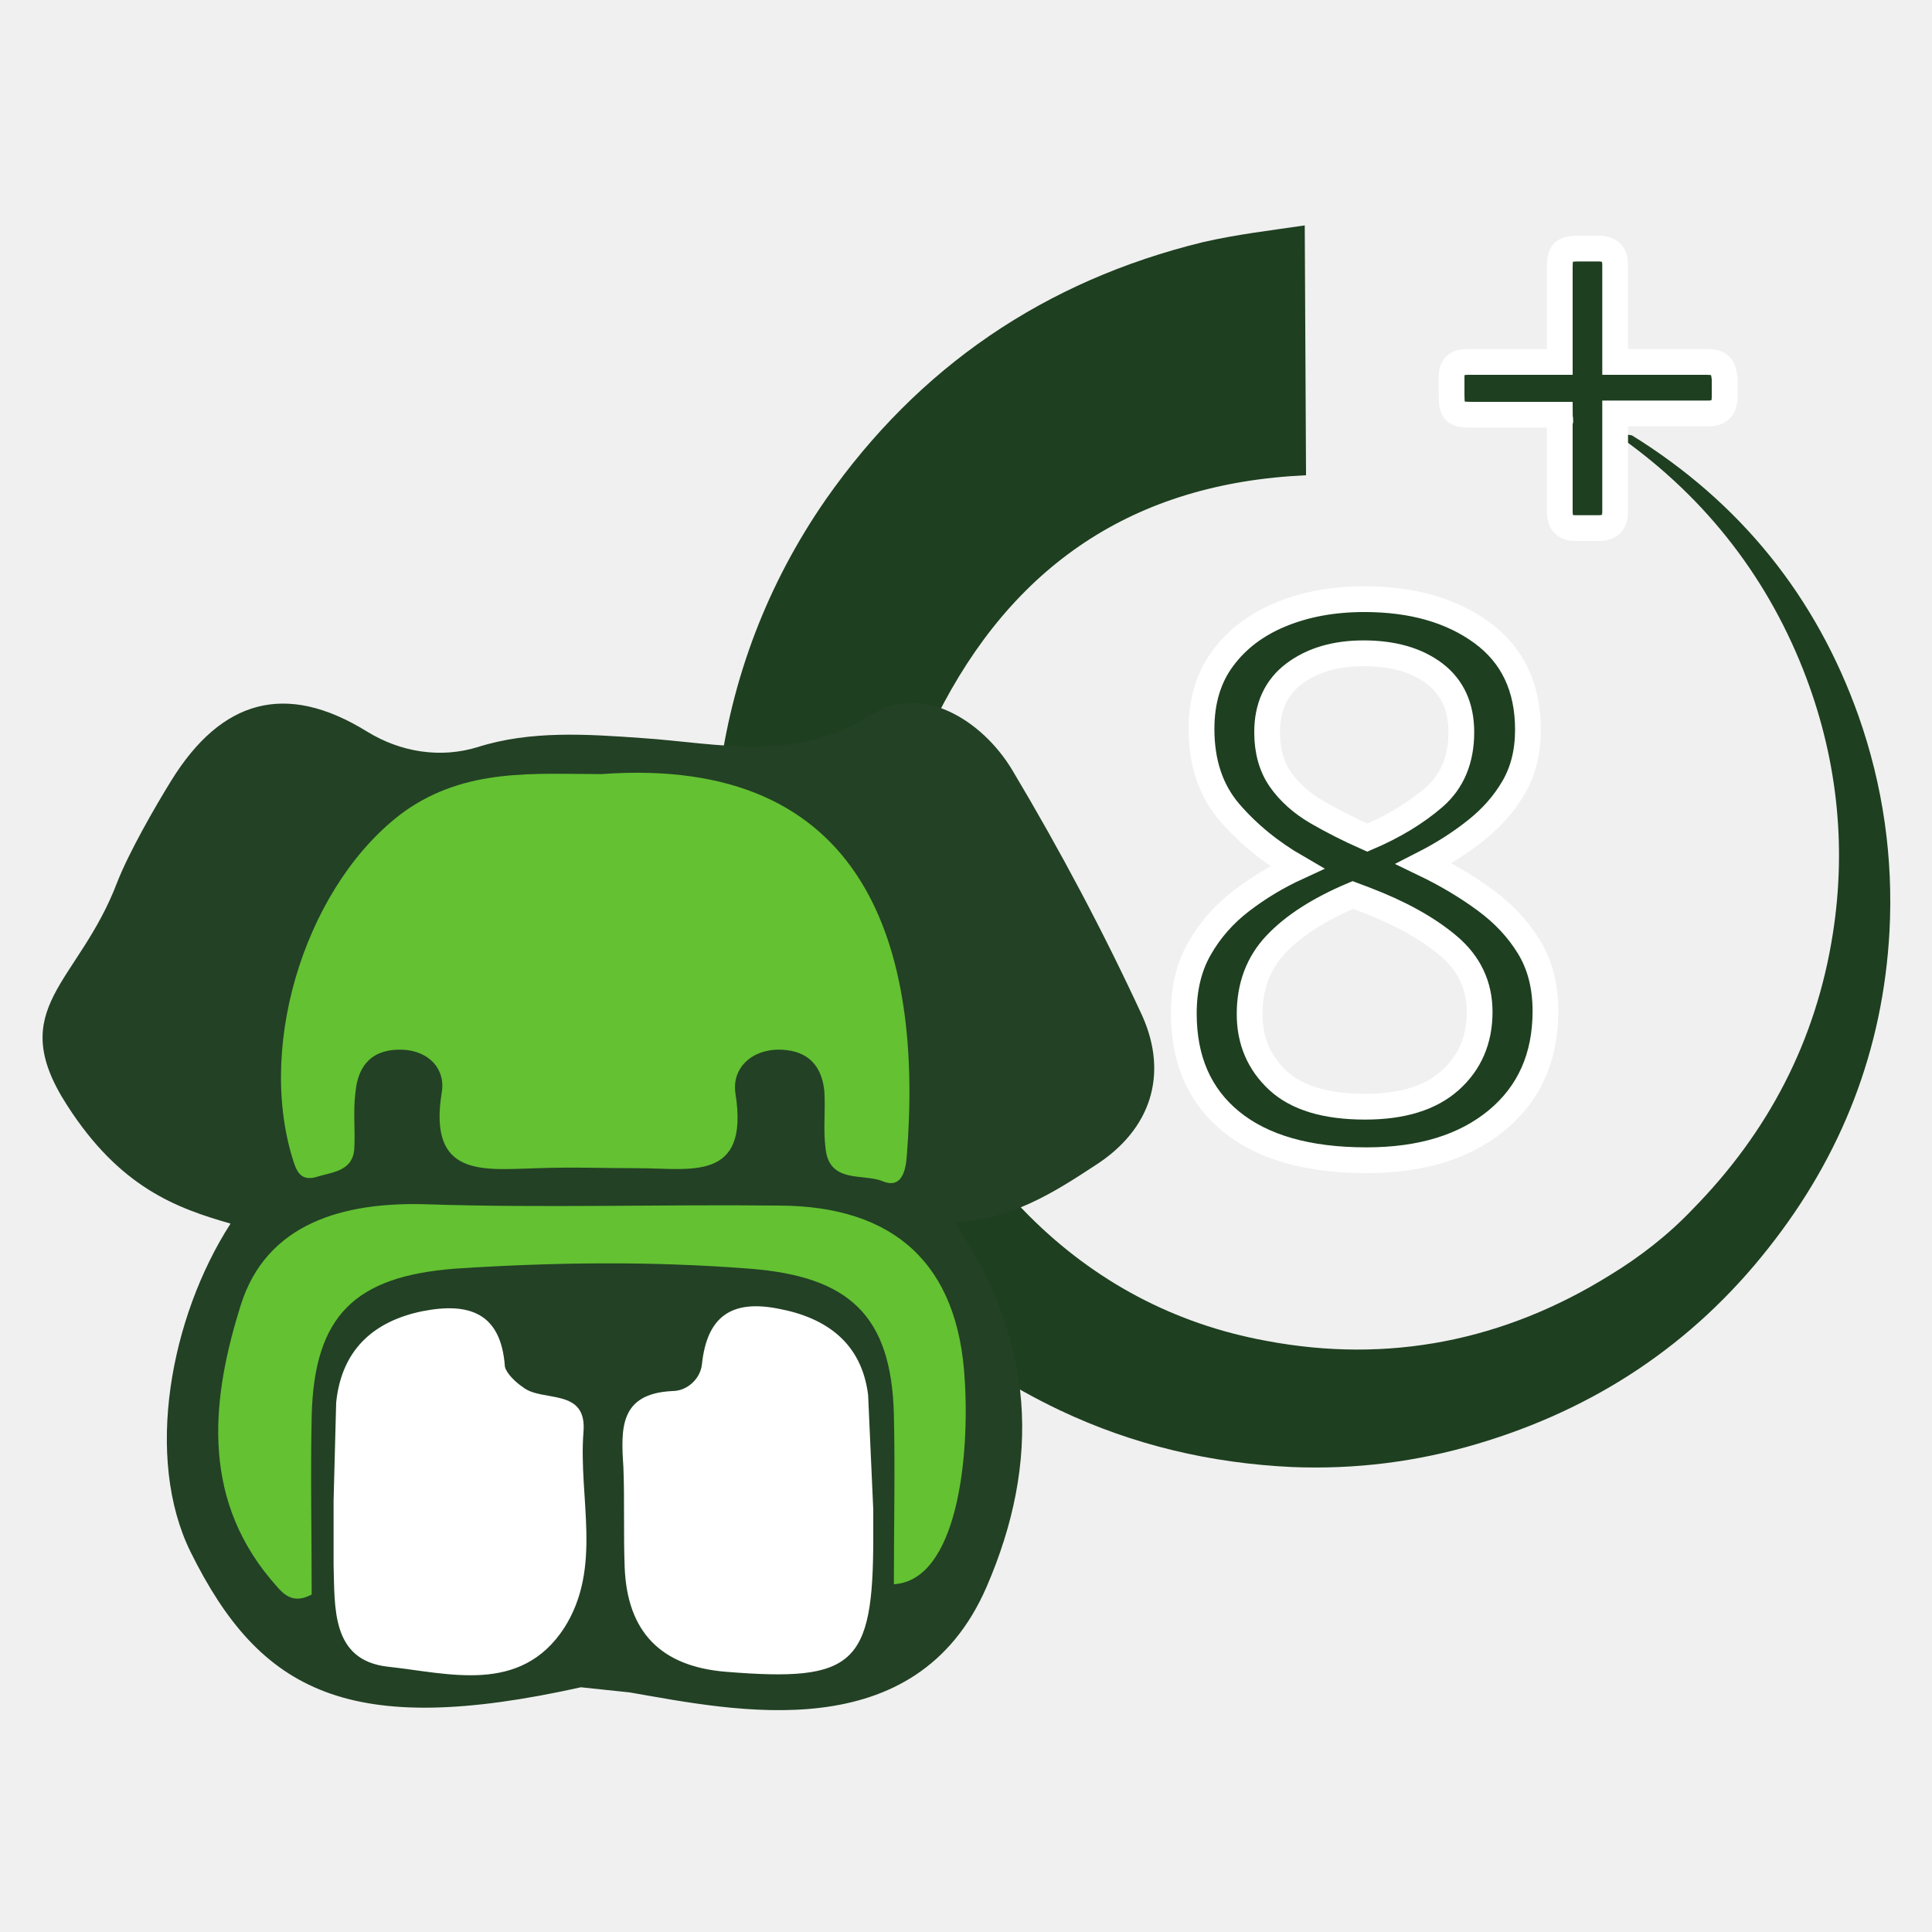
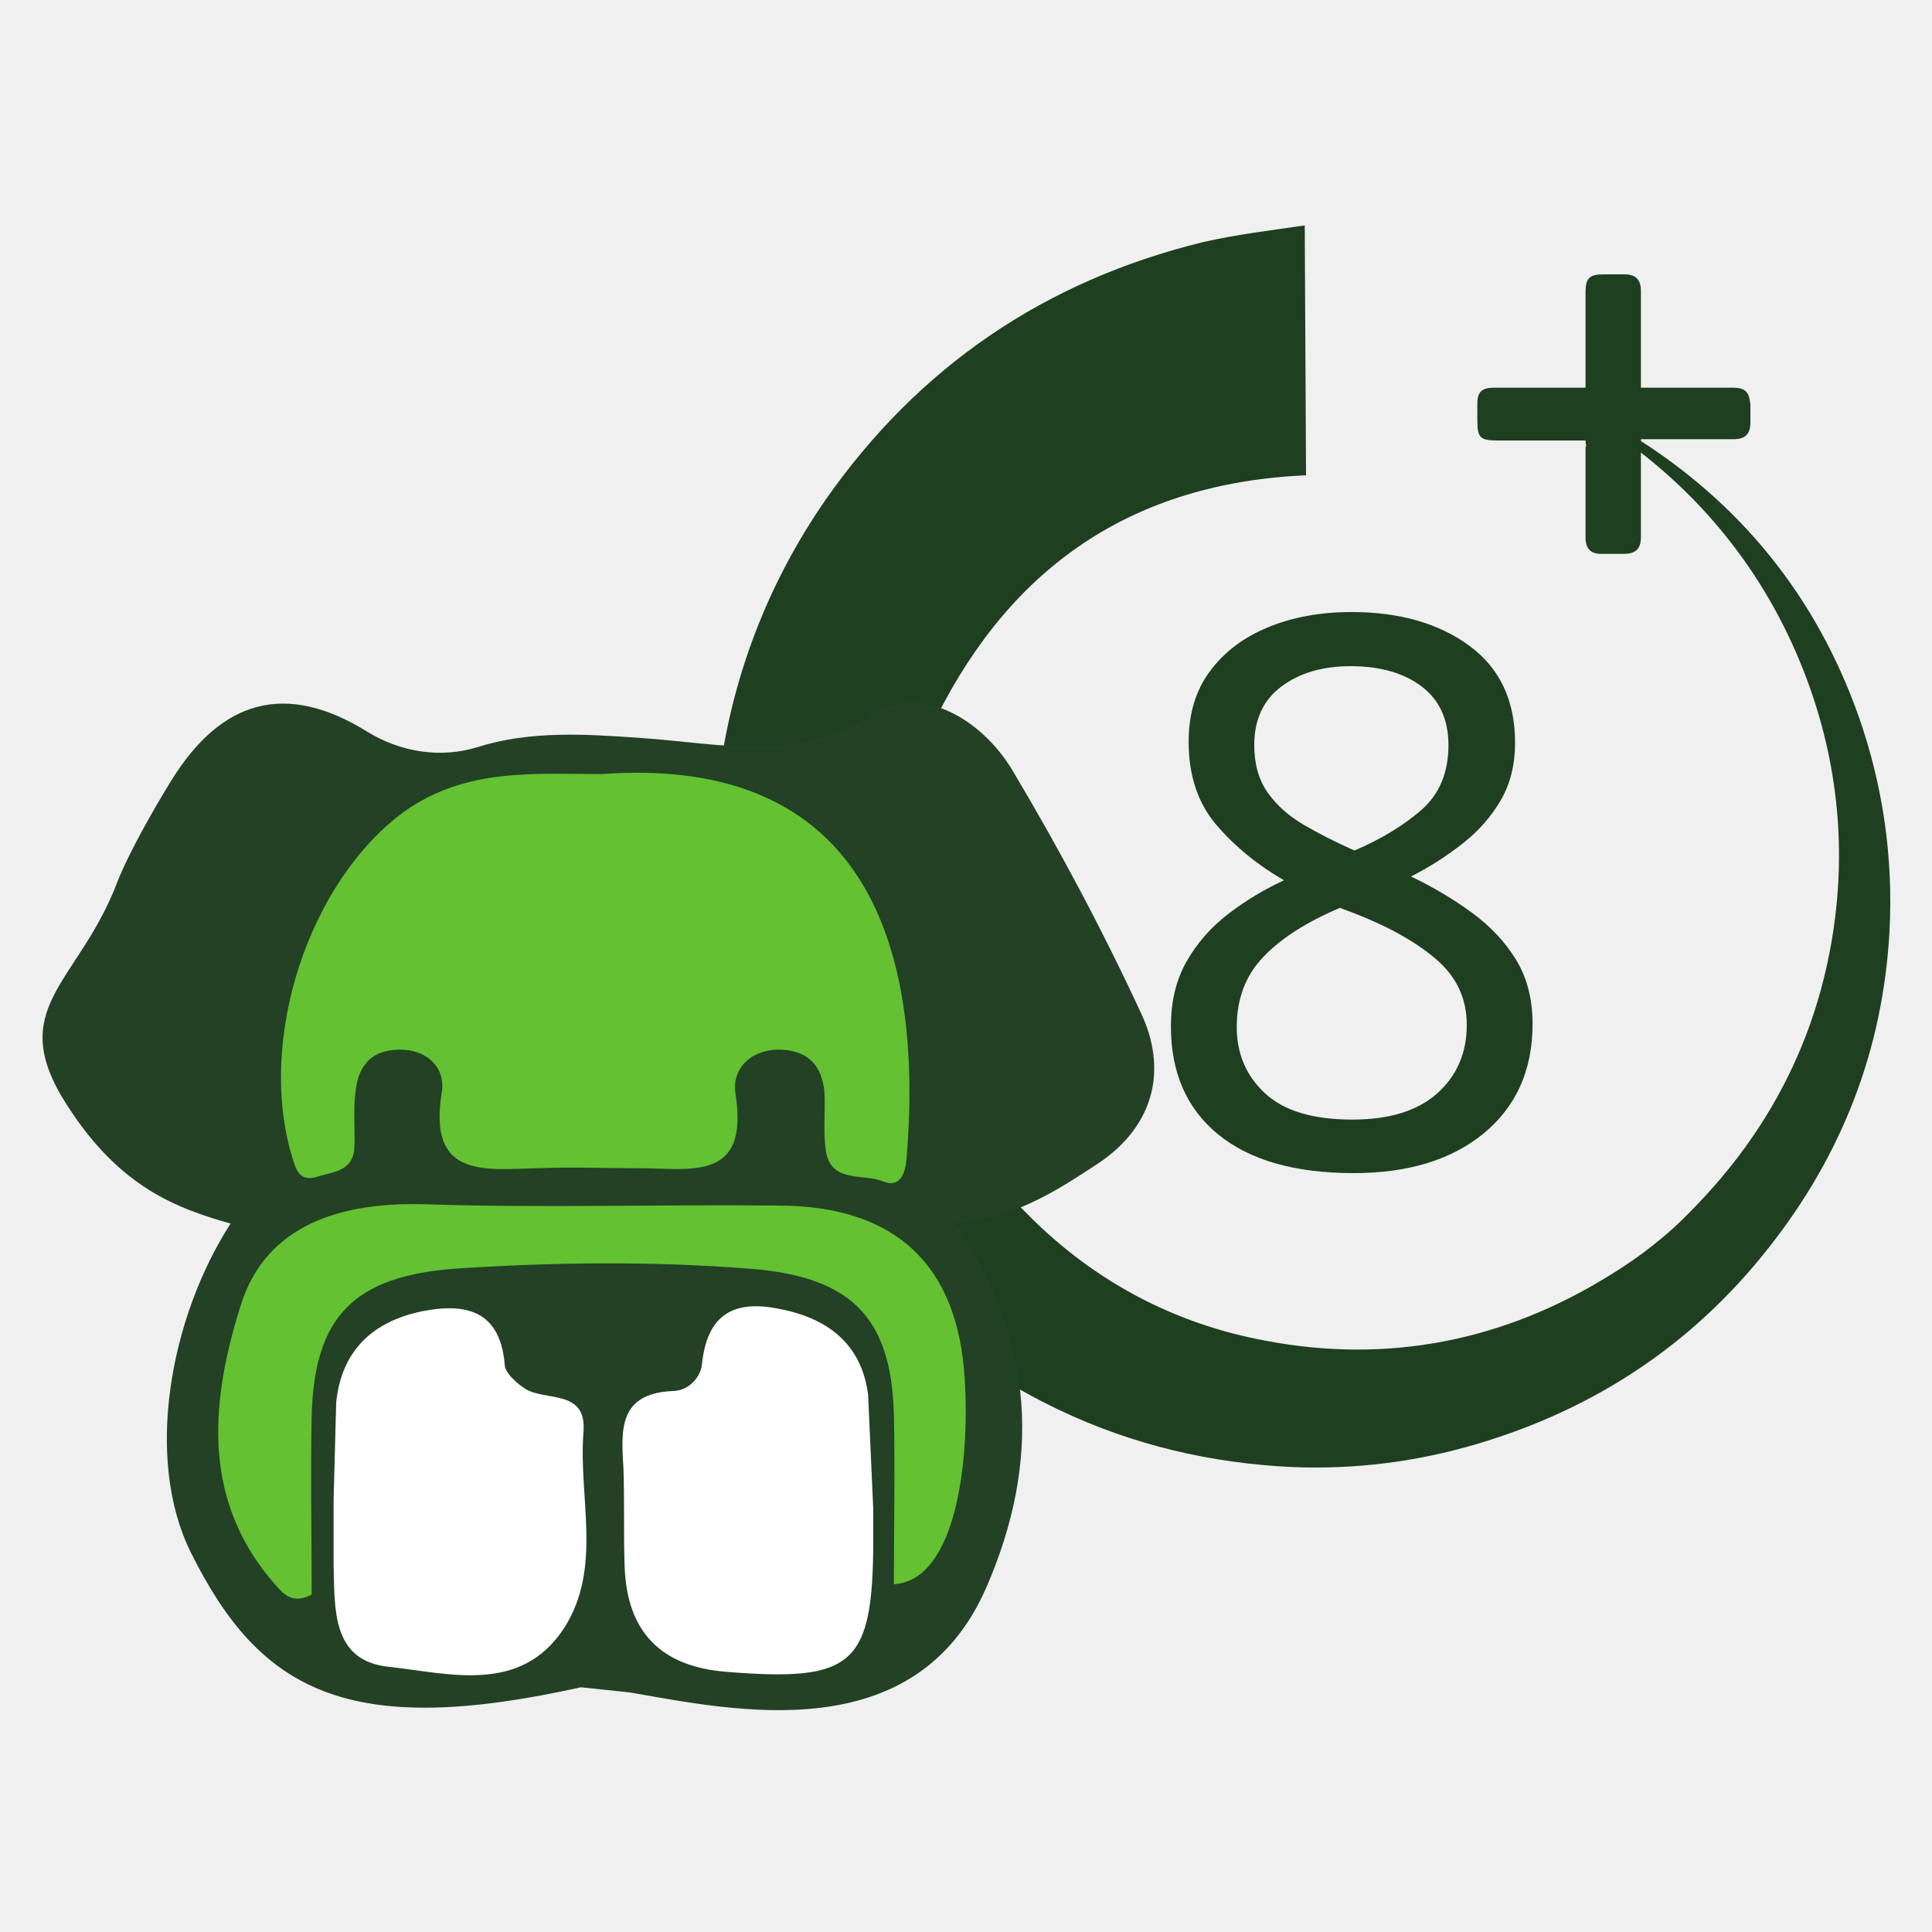
- <svg xmlns="http://www.w3.org/2000/svg" xmlns:xlink="http://www.w3.org/1999/xlink" version="1.1" id="Layer_1" x="0px" y="0px" viewBox="0 0 150 150" style="enable-background:new 0 0 150 150;" xml:space="preserve">
+ <svg xmlns="http://www.w3.org/2000/svg" version="1.1" id="Layer_1" x="0px" y="0px" viewBox="0 0 150 150" style="enable-background:new 0 0 150 150;" xml:space="preserve">
  <style type="text/css">
	.st0{fill:#63C132;}
	.st1{display:none;}
	.st2{display:inline;fill:#63C132;}
	.st3{display:inline;}
	.st4{fill:#1E3F20;}
	.st5{fill:#FFFFFF;}
	.st6{display:inline;fill:#FFFFFF;}
	.st7{display:inline;fill:#1E3F20;}
	.st8{fill:#1E3F20;stroke:#1E3F20;stroke-width:0.75;stroke-miterlimit:10;}
	.st9{fill:#63C035;}
	.st10{display:none;fill:#FFFFFF;}
	.st11{display:none;fill:#63C132;}
	.st12{display:none;fill:#234125;}
	.st13{fill:none;}
	.st14{opacity:0.15;fill:#1E3F20;enable-background:new    ;}
	.st15{opacity:0.7;fill:none;stroke:#FFFFFF;stroke-width:5;stroke-miterlimit:10;enable-background:new    ;}
	.st16{opacity:0.7;}
	.st17{fill:#DB4A39;}
	.st18{fill:#3B5998;}
	.st19{fill:none;stroke:#FFFFFF;stroke-width:7.5;stroke-miterlimit:10;}
	.st20{fill:#234125;}
	.st21{fill:none;stroke:#1E3F20;stroke-width:7.5;stroke-miterlimit:10;}
	.st22{fill:none;stroke:#1E3F20;stroke-width:5.5;stroke-miterlimit:10;}
	.st23{fill:#1A1A1A;}
	.st24{opacity:0.2;fill:#1E3F20;enable-background:new    ;}
	.st25{fill:none;stroke:#1E3F20;stroke-width:4;stroke-miterlimit:10;}
	.st26{fill:none;stroke:#1E3F20;stroke-width:6;stroke-miterlimit:10;}
	.st27{display:none;opacity:0.2;fill:#1E3F20;enable-background:new    ;}
	.st28{fill:#1E3F20;stroke:#1E3F20;stroke-miterlimit:10;}
	.st29{fill-rule:evenodd;clip-rule:evenodd;fill:#1E3F20;}
	.st30{display:none;fill:#1E3F20;}
	.st31{opacity:0.2;fill:#FFFFFF;enable-background:new    ;}
	.st32{fill-rule:evenodd;clip-rule:evenodd;fill:#FFFFFF;}
	.st33{opacity:0.5;fill:#1E3F20;enable-background:new    ;}
	.st34{opacity:0.95;fill:#1E3F20;enable-background:new    ;}
	.st35{fill:#63C132;stroke:#1E3F20;stroke-width:4;stroke-miterlimit:10;}
	.st36{fill-rule:evenodd;clip-rule:evenodd;fill:#FFFFFF;stroke:#1E3F20;stroke-width:4;stroke-miterlimit:10;}
	.st37{fill:#63C132;stroke:#1E3F20;stroke-width:3.5;stroke-miterlimit:10;}
	.st38{fill:#63C132;stroke:#1E3F20;stroke-width:5;stroke-miterlimit:10;}
	.st39{fill:#FFFFFF;stroke:#1E3F20;stroke-miterlimit:10;}
	.st40{opacity:0.75;fill:#FFFFFF;enable-background:new    ;}
	.st41{fill:#FFFFFF;stroke:#1E3F20;stroke-width:0.75;stroke-miterlimit:10;}
	.st42{fill:#FFFFFF;stroke:#1A1A1A;stroke-width:0.75;stroke-miterlimit:10;}
	.st43{clip-path:url(#SVGID_2_);fill:#FFFFFF;}
	.st44{display:none;fill:#006837;}
	.st45{opacity:0.75;}
	.st46{fill:none;stroke:#234125;stroke-width:4;stroke-miterlimit:10;}
	.st47{fill:none;stroke:#234125;stroke-width:3;stroke-miterlimit:10;}
	.st48{fill-rule:evenodd;clip-rule:evenodd;fill:#63C132;}
	.st49{fill:none;stroke:#1E3F20;stroke-width:5;stroke-miterlimit:10;}
	.st50{fill:#63C132;stroke:#1E3F20;stroke-width:2;stroke-miterlimit:10;}
	.st51{fill:#1E3F20;stroke:#1E3F20;stroke-width:2;stroke-miterlimit:10;}
	.st52{fill:#63C132;stroke:#1E3F20;stroke-width:3;stroke-miterlimit:10;}
	.st53{fill:#63C132;stroke:#1E3F20;stroke-miterlimit:10;}
	.st54{display:none;fill:#63C132;stroke:#1E3F20;stroke-width:2;stroke-miterlimit:10;}
	.st55{fill:#63C132;stroke:#FFFFFF;stroke-width:0.75;stroke-miterlimit:10;}
	.st56{fill:#63C132;stroke:#FFFFFF;stroke-width:0.5;stroke-miterlimit:10;}
- 	.st57{fill:#1E3F20;stroke:#FFFFFF;stroke-width:2;stroke-miterlimit:10;}
- 	.st58{font-family:'Nunito-Bold';}
- 	.st59{font-size:59.356px;}
- 	.st60{fill:none;stroke:#FFFFFF;stroke-width:2;stroke-miterlimit:10;}
- 	.st61{display:inline;fill-rule:evenodd;clip-rule:evenodd;fill:#1E3F20;}
- 	.st62{display:inline;fill-rule:evenodd;clip-rule:evenodd;fill:#FFFFFF;}
- 	.st63{fill:#63C132;stroke:#1E3F20;stroke-width:5;stroke-linecap:round;stroke-linejoin:round;stroke-miterlimit:10;}
- 	.st64{fill:none;stroke:#000000;stroke-width:5;stroke-miterlimit:10;}
- 	.st65{clip-path:url(#SVGID_4_);fill:#63C132;}
- 	.st66{clip-path:url(#SVGID_6_);fill:#1E3F20;}
- 	.st67{clip-path:url(#SVGID_8_);fill:#63C132;}
- 	.st68{clip-path:url(#SVGID_10_);fill:#1E3F20;}
- 	.st69{clip-path:url(#SVGID_12_);fill:#63C132;}
- 	.st70{clip-path:url(#SVGID_14_);fill:#63C132;}
- 	.st71{clip-path:url(#SVGID_16_);fill:#63C132;}
- 	.st72{clip-path:url(#SVGID_18_);fill:#63C132;}
- 	.st73{clip-path:url(#SVGID_20_);fill:#63C132;}
- 	.st74{clip-path:url(#SVGID_20_);fill:#1E3F20;}
- 	.st75{clip-path:url(#SVGID_22_);fill:#63C132;}
- 	.st76{clip-path:url(#SVGID_22_);fill:#1E3F20;}
- 	.st77{clip-path:url(#SVGID_24_);fill:#63C132;}
- 	.st78{clip-path:url(#SVGID_24_);fill:#1E3F20;}
- 	.st79{clip-path:url(#SVGID_26_);fill:#63C132;}
- 	.st80{clip-path:url(#SVGID_26_);fill:#1E3F20;}
- 	.st81{clip-path:url(#SVGID_28_);fill:#63C132;}
- 	.st82{clip-path:url(#SVGID_28_);fill:#1E3F20;}
- 	.st83{opacity:0.7;fill:none;stroke:#FFFFFF;stroke-width:2;stroke-miterlimit:10;enable-background:new    ;}
- 	.st84{fill:none;stroke:#1E3F20;stroke-width:3;stroke-miterlimit:10;}
- 	.st85{fill:none;stroke:#1E3F20;stroke-width:2;stroke-miterlimit:10;}
+ 	.st57{font-family:'Poppins-MediumItalic';}
+ 	.st58{font-size:59.356px;}
+ 	.st59{display:inline;fill-rule:evenodd;clip-rule:evenodd;fill:#1E3F20;}
+ 	.st60{display:inline;fill-rule:evenodd;clip-rule:evenodd;fill:#FFFFFF;}
+ 	.st61{fill:#63C132;stroke:#1E3F20;stroke-width:5;stroke-linecap:round;stroke-linejoin:round;stroke-miterlimit:10;}
+ 	.st62{fill:none;stroke:#000000;stroke-width:5;stroke-miterlimit:10;}
+ 	.st63{clip-path:url(#SVGID_4_);fill:#63C132;}
+ 	.st64{clip-path:url(#SVGID_6_);fill:#1E3F20;}
+ 	.st65{clip-path:url(#SVGID_8_);fill:#63C132;}
+ 	.st66{clip-path:url(#SVGID_10_);fill:#1E3F20;}
+ 	.st67{clip-path:url(#SVGID_12_);fill:#63C132;}
+ 	.st68{clip-path:url(#SVGID_14_);fill:#63C132;}
+ 	.st69{clip-path:url(#SVGID_16_);fill:#63C132;}
+ 	.st70{clip-path:url(#SVGID_18_);fill:#63C132;}
+ 	.st71{clip-path:url(#SVGID_20_);fill:#63C132;}
+ 	.st72{clip-path:url(#SVGID_20_);fill:#1E3F20;}
+ 	.st73{clip-path:url(#SVGID_22_);fill:#63C132;}
+ 	.st74{clip-path:url(#SVGID_22_);fill:#1E3F20;}
+ 	.st75{clip-path:url(#SVGID_24_);fill:#63C132;}
+ 	.st76{clip-path:url(#SVGID_24_);fill:#1E3F20;}
+ 	.st77{clip-path:url(#SVGID_26_);fill:#63C132;}
+ 	.st78{clip-path:url(#SVGID_26_);fill:#1E3F20;}
+ 	.st79{clip-path:url(#SVGID_28_);fill:#63C132;}
+ 	.st80{clip-path:url(#SVGID_28_);fill:#1E3F20;}
+ 	.st81{clip-path:url(#SVGID_30_);fill:#63C132;}
+ 	.st82{clip-path:url(#SVGID_30_);fill:#1E3F20;}
+ 	.st83{clip-path:url(#SVGID_32_);fill:#63C132;}
+ 	.st84{clip-path:url(#SVGID_32_);fill:#1E3F20;}
+ 	.st85{clip-path:url(#SVGID_34_);fill:#63C132;}
+ 	.st86{clip-path:url(#SVGID_34_);fill:#1E3F20;}
+ 	.st87{opacity:0.7;fill:none;stroke:#FFFFFF;stroke-width:2;stroke-miterlimit:10;enable-background:new    ;}
+ 	.st88{fill:none;stroke:#1E3F20;stroke-width:3;stroke-miterlimit:10;}
+ 	.st89{fill:none;stroke:#1E3F20;stroke-width:2;stroke-miterlimit:10;}
</style>
  <g id="Layer_15">
</g>
  <g id="Capa_41">
    <g>
      <path class="st4" d="M126.7,33.8c8.4,5.2,14.3,12.5,17.6,21.8c1.9,5.4,2.7,11,2.4,16.7c-0.5,9.2-3.7,17.4-9.4,24.6    c-5.9,7.5-13.5,12.5-22.6,15.2c-4.7,1.4-9.5,2-14.4,1.8c-6.3-0.3-12.3-1.7-18-4.4c-8-3.8-14.5-9.5-19.3-16.9    c-3.3-5.1-5.6-10.7-6.7-16.6c-1-5.1-1.2-10.3-0.5-15.5c1-7.9,3.8-15.2,8.3-21.7c7.2-10.3,17-17,29.3-20c2.6-0.6,5.2-0.9,7.9-1.3    l0.1,19.4C88,37.5,78.6,43.9,72.7,55.7c-2.4,4.8-3.3,10-3.1,15.3c0.4,9.1,3.9,17,10.3,23.4c5.1,5.1,11.3,8.4,18.4,9.7    c9.5,1.8,18.5,0,26.7-5.1c2.3-1.4,4.5-3.1,6.4-5.1c5.9-6,9.6-13.1,10.9-21.4c1.1-7,0.3-13.9-2.3-20.5c-3-7.6-8-13.8-14.7-18.4    L126.7,33.8z" />
-       <path class="st57" d="M121.1,32.2c-2.3,0-4.6,0-6.8,0c-1.4,0-1.6-0.2-1.6-1.6c0-0.4,0-0.9,0-1.3c0-0.9,0.4-1.2,1.3-1.2    c2.2,0,4.4,0,6.5,0c0.2,0,0.4,0,0.6,0c0-0.3,0-0.6,0-0.9c0-2.2,0-4.4,0-6.5c0-1.1,0.3-1.4,1.4-1.4c0.5,0,1.1,0,1.6,0    c0.9,0,1.3,0.4,1.3,1.3c0,2.3,0,4.6,0,6.9c0,0.2,0,0.3,0,0.6c0.4,0,0.8,0,1.2,0c2,0,3.9,0,5.9,0c1,0,1.3,0.3,1.4,1.3    c0,0.5,0,1,0,1.4c0,0.9-0.4,1.3-1.3,1.3c-2.2,0-4.3,0-6.5,0c-0.2,0-0.4,0-0.7,0c0,1.4,0,2.8,0,4.1c0,1.2,0,2.3,0,3.5    c0,0.9-0.4,1.3-1.3,1.3c-0.6,0-1.2,0-1.8,0c-0.8,0-1.2-0.4-1.2-1.3c0-2.3,0-4.6,0-7C121.2,32.7,121.1,32.5,121.1,32.2z" />
+       <path class="st4" d="M123.1,34.2c-2.3,0-4.6,0-6.8,0c-1.4,0-1.6-0.2-1.6-1.6c0-0.4,0-0.9,0-1.3c0-0.9,0.4-1.2,1.3-1.2    c2.2,0,4.4,0,6.5,0c0.2,0,0.4,0,0.6,0c0-0.3,0-0.6,0-0.9c0-2.2,0-4.4,0-6.5c0-1.1,0.3-1.4,1.4-1.4c0.5,0,1.1,0,1.6,0    c0.9,0,1.3,0.4,1.3,1.3c0,2.3,0,4.6,0,6.9c0,0.2,0,0.3,0,0.6c0.4,0,0.8,0,1.2,0c2,0,3.9,0,5.9,0c1,0,1.3,0.3,1.4,1.3    c0,0.5,0,1,0,1.4c0,0.9-0.4,1.3-1.3,1.3c-2.2,0-4.3,0-6.5,0c-0.2,0-0.4,0-0.7,0c0,1.4,0,2.8,0,4.1c0,1.2,0,2.3,0,3.5    c0,0.9-0.4,1.3-1.3,1.3c-0.6,0-1.2,0-1.8,0c-0.8,0-1.2-0.4-1.2-1.3c0-2.3,0-4.6,0-7C123.2,34.7,123.1,34.5,123.1,34.2z" />
    </g>
-     <text transform="matrix(1 0 0 1 89.0044 89.4868)" class="st4 st58 st59">8</text>
-     <text transform="matrix(1 0 0 1 89.0044 89.4868)" class="st60 st58 st59">8</text>
+     <text transform="matrix(1 0 0 1 88.0044 90.4868)" class="st4 st57 st58">8</text>
    <g>
      <path class="st5" d="M67.6,107.1c-1.7-4-5.6-6.8-10.1-6.8h-22c-6.1,0-11,5-11,11.2v3.4c0,1,0.1,1.9,0.4,2.9v7.4    c0,3.1,2.5,5.6,5.5,5.6h32.9c3.1,0,5.5-2.5,5.5-5.6v-14.5C68.9,109.2,68.4,108,67.6,107.1z" />
      <ellipse class="st20" cx="46.7" cy="102.5" rx="6.6" ry="5.1" />
      <path class="st20" d="M45.1,131c-18,4-24.9,0.4-30.3-10.5c-3.6-7.3-1.6-18.2,3.1-25.5c-4.2-1.2-8.6-2.8-12.7-9.2    c-4.9-7.6,0.9-9.4,3.9-17.3c0.9-2.3,2.9-5.8,4.2-7.9c3.9-6.3,8.9-7.7,15.2-3.8c2.6,1.6,5.7,2.1,8.6,1.2c4.1-1.3,8.5-1,12.7-0.7    c6.1,0.4,11.9,2,18-1.9c3.7-2.3,8.4,0.4,10.8,4.4c3.7,6.2,7.1,12.6,10.1,19.1c2,4.5,0.7,8.8-3.7,11.6c-3.2,2.1-6.5,4.2-10.9,4.4    c6.3,9.2,6.7,18.6,2.5,28.3c-5.5,12.7-19.6,9.6-27.7,8.2 M25.9,116.5c0,1.7,0,3.3,0,5c0.1,3.3-0.2,7.4,4.2,7.9    c4.7,0.5,10.3,2.2,13.7-3c3-4.7,1.1-10.1,1.5-15.2c0.3-3.5-3.2-2.3-4.7-3.5c-0.6-0.4-1.3-1.1-1.4-1.6c-0.3-4.2-2.8-5-6.4-4.3    c-3.9,0.8-6.3,3.1-6.7,7.1 M67.4,108.3c-0.5-4-3.2-6-7-6.7c-3.6-0.7-5.5,0.6-5.9,4.3c-0.1,1.1-1.1,2.1-2.3,2.1    c-4.1,0.2-4,2.9-3.8,5.9c0.1,2.6,0,5.2,0.1,7.8c0.2,5,2.8,7.7,7.9,8.1c9.9,0.8,11.4-0.5,11.4-10.4c0-0.7,0-1.5,0-2.2 M46.9,105.9    c1.7-0.4,5,0.7,5-2.5c0-3.2-3.1-1.9-4.8-1.8c-1.9,0.1-5.2-1.5-5.5,1.6C41.3,106.4,44.6,105.6,46.9,105.9z" />
      <path class="st0" d="M46.7,60.1c20.6-1.5,25,13.5,23.7,29.7c-0.1,1.3-0.5,2.5-1.9,1.9c-1.5-0.6-4.1,0.2-4.4-2.5    c-0.2-1.5,0-3-0.1-4.5c-0.2-1.9-1.2-3.1-3.3-3.2c-2.3-0.1-3.9,1.4-3.6,3.4c1.1,6.9-3.5,5.8-7.5,5.8c-2.6,0-5.2-0.1-7.9,0    c-4.1,0.1-8.5,0.8-7.4-5.9c0.3-1.8-1-3.2-3-3.3c-2.3-0.1-3.5,1.1-3.7,3.3c-0.2,1.5,0,3-0.1,4.5c-0.2,1.7-1.8,1.7-3,2.1    c-1.2,0.3-1.5-0.5-1.8-1.5c-2.8-9.2,1.3-21.5,8.7-26.9C36.2,59.6,41.5,60.1,46.7,60.1z" />
      <path class="st0" d="M69.4,123c0-4.4,0.1-8.8,0-13.2c-0.2-7.7-3.5-10.7-11.2-11.3c-7.7-0.6-15.3-0.5-22.9,0    c-7.7,0.6-10.9,3.6-11.1,11.4c-0.1,4.6,0,9.3,0,13.9c-1.7,0.9-2.4-0.3-3.2-1.2c-5.5-6.6-4.5-14.3-2.3-21.3c2-6.3,7.9-8,14.4-7.8    c9.1,0.3,18.2,0,27.3,0.1c9.1,0,14,4.6,14.5,13.5C75.3,113.2,74.3,122.7,69.4,123z" />
      <path class="st20" d="M23.6,59.2c2,0,4.2,0.5,5.2,2.2c1,1.7-1.2,2.7-2.1,3.8c-4.9,6.3-6,13.4-5.6,21.1c0.3,5.4-1.4,6.4-6.3,4.1    c-8.2-3.9-8.3-11-4.9-14.4c3-3,3.8-7.6,6-11.3C17.5,61.8,19.5,59,23.6,59.2z" />
      <path class="st20" d="M69.1,59.3c3.6-0.3,5.6,2.3,7.1,4.8c2.9,4.9,5.5,10,8.1,15.1c1.3,2.4,1.4,4.8-0.7,6.9    c-2.6,2.8-5.6,5.1-9.6,5.2c-1.7,0.1-1.7-1.5-1.8-2.7c-0.3-3.9-0.7-7.8-1-11.7c-0.3-4.5-2.5-8.1-5.1-11.5c-1-1.3-3.7-2-2.4-4.1    C64.9,59.6,67.1,59.2,69.1,59.3z" />
    </g>
  </g>
-   <g>
-     <g>
-       <defs>
-         <path id="SVGID_19_" d="M348.5,679.8H92.8c-6.7,0-12.2-5.5-12.2-12.2V267.7c0-6.7,5.5-12.2,12.2-12.2h255.7     c6.7,0,12.2,5.5,12.2,12.2v399.9C360.6,674.3,355.2,679.8,348.5,679.8z" />
-       </defs>
-       <clipPath id="SVGID_2_">
-         <use xlink:href="#SVGID_19_" style="overflow:visible;" />
-       </clipPath>
-       <ellipse style="clip-path:url(#SVGID_2_);fill:#63C132;" cx="219.5" cy="230.3" rx="210.4" ry="89.1" />
-       <circle style="clip-path:url(#SVGID_2_);fill:#1E3F20;" cx="81.2" cy="237.3" r="89.1" />
-     </g>
-   </g>
</svg>
